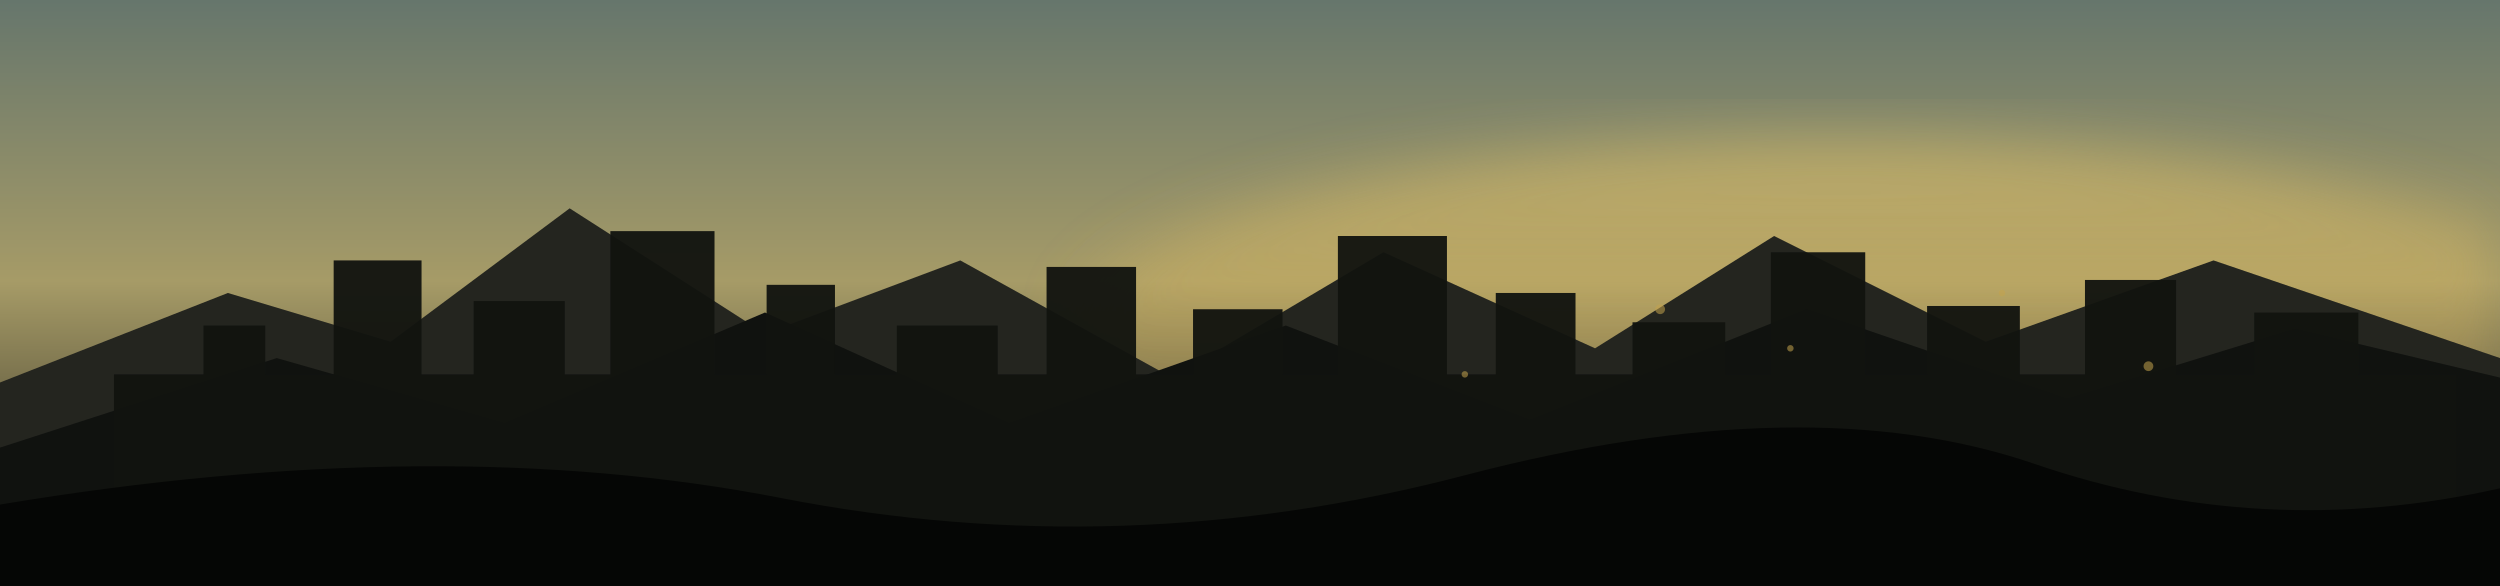
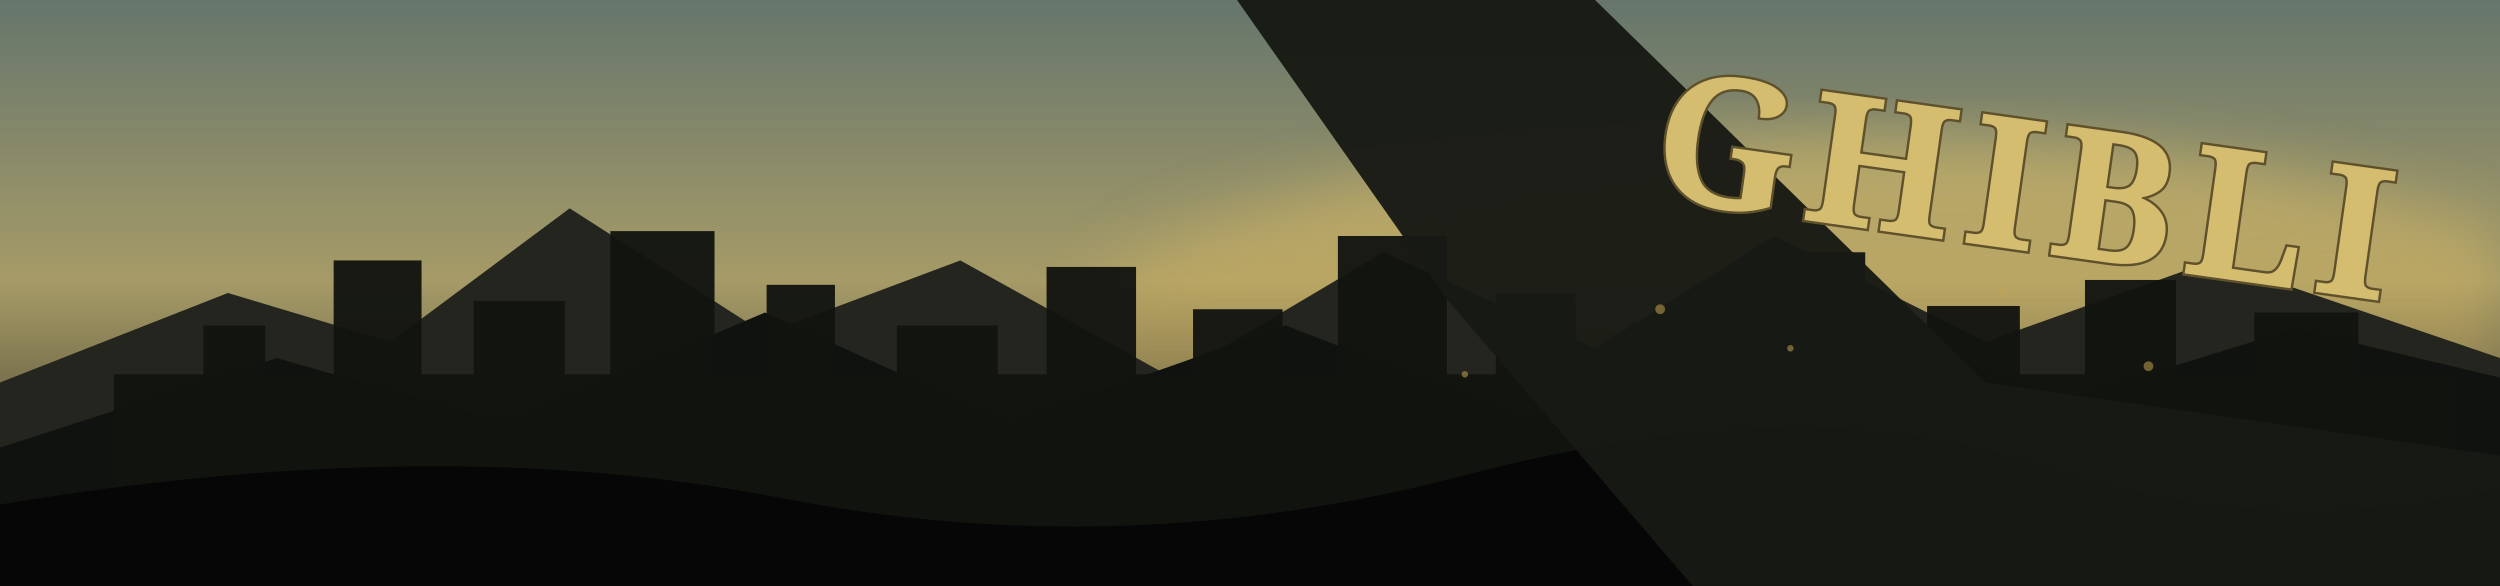
<svg xmlns="http://www.w3.org/2000/svg" width="1536" height="360" viewBox="0 0 1536 360">
  <defs>
    <linearGradient id="sky" x2="0" y2="1">
      <stop stop-color="#66766c" />
      <stop offset=".48" stop-color="#a69b67" />
      <stop offset="1" stop-color="#211f19" />
    </linearGradient>
    <linearGradient id="haze" x2="0" y2="1">
      <stop stop-color="#e4c66b" stop-opacity=".55" />
      <stop offset="1" stop-color="#d3a64a" stop-opacity="0" />
    </linearGradient>
    <filter id="soft">
      <feGaussianBlur stdDeviation="18" />
    </filter>
  </defs>
  <rect width="1536" height="360" fill="url(#sky)" />
  <ellipse cx="1130" cy="205" rx="470" ry="120" fill="url(#haze)" filter="url(#soft)" />
  <path d="M0 235 140 180 240 210 350 128 470 205 590 160 720 232 850 155 980 214 1090 145 1220 210 1360 160 1536 220V360H0Z" fill="#24251f" />
  <path d="M0 275 170 220 310 260 470 192 620 260 790 200 940 258 1110 190 1270 245 1410 202 1536 232V360H0Z" fill="#10120f" />
  <g fill="#11130f" opacity=".95">
    <path d="M70 360V230h55v-30h38v30h42v-70h54v70h32v-45h56v45h28v-88h64v88h32v-55h42v55h38v-30h62v30h30v-66h55v66h35v-40h55v40h34v-85h67v85h30v-50h49v50h35v-32h57v32h28v-75h58v75h38v-42h57v42h40v-58h56v58h48v-38h64v38h60v100H70Z" />
  </g>
  <path d="M0 310Q270 265 480 306T900 292T1250 285T1536 300V360H0Z" fill="#050605" />
+   <path d="M760 0 980 0 1220 235 1536 280 1536 360 1040 360 890 185Z" fill="#171914" opacity=".96" />
+   <text x="1010" y="155" transform="rotate(8 1250 155)" font-family="serif" font-size="112" font-weight="900" letter-spacing="8" fill="#d5bd70" stroke="#5e512c" stroke-width="3" paint-order="stroke">GHIBLI</text>
  <g fill="#c3a24c" opacity=".55">
    <circle cx="1020" cy="190" r="3" />
    <circle cx="1100" cy="214" r="2" />
    <circle cx="1230" cy="180" r="2" />
    <circle cx="1320" cy="225" r="3" />
    <circle cx="900" cy="230" r="2" />
  </g>
</svg>
